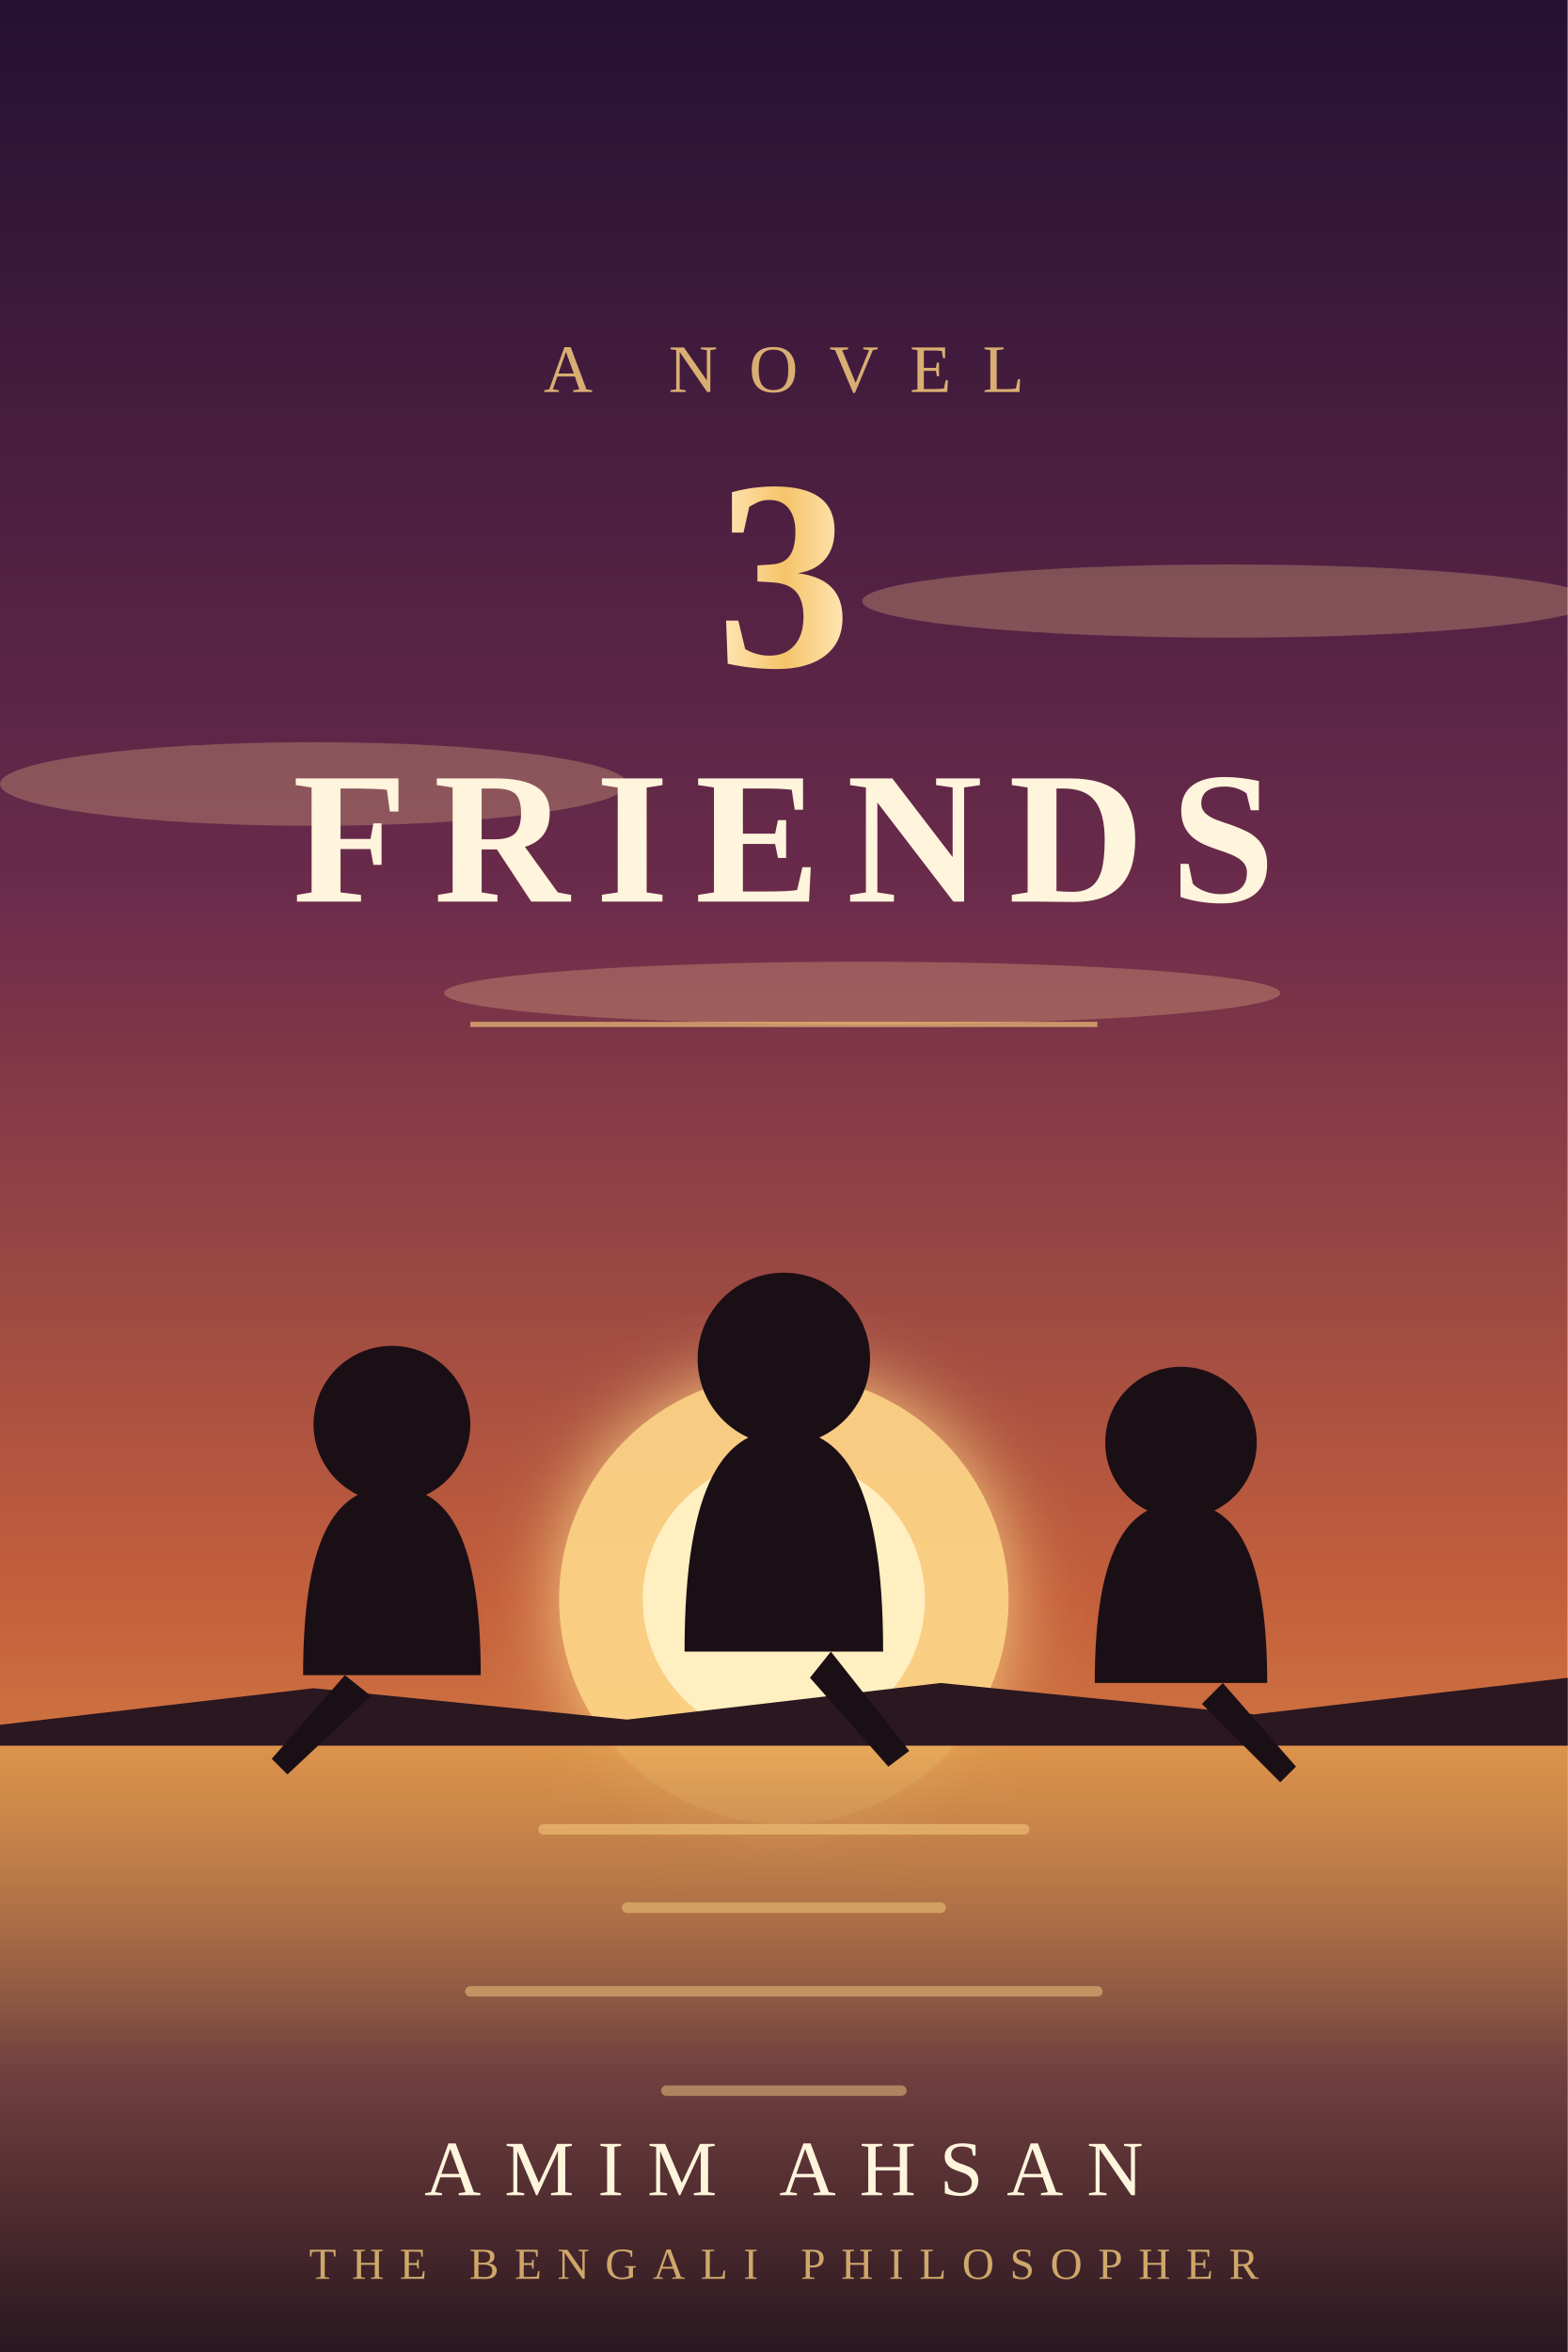
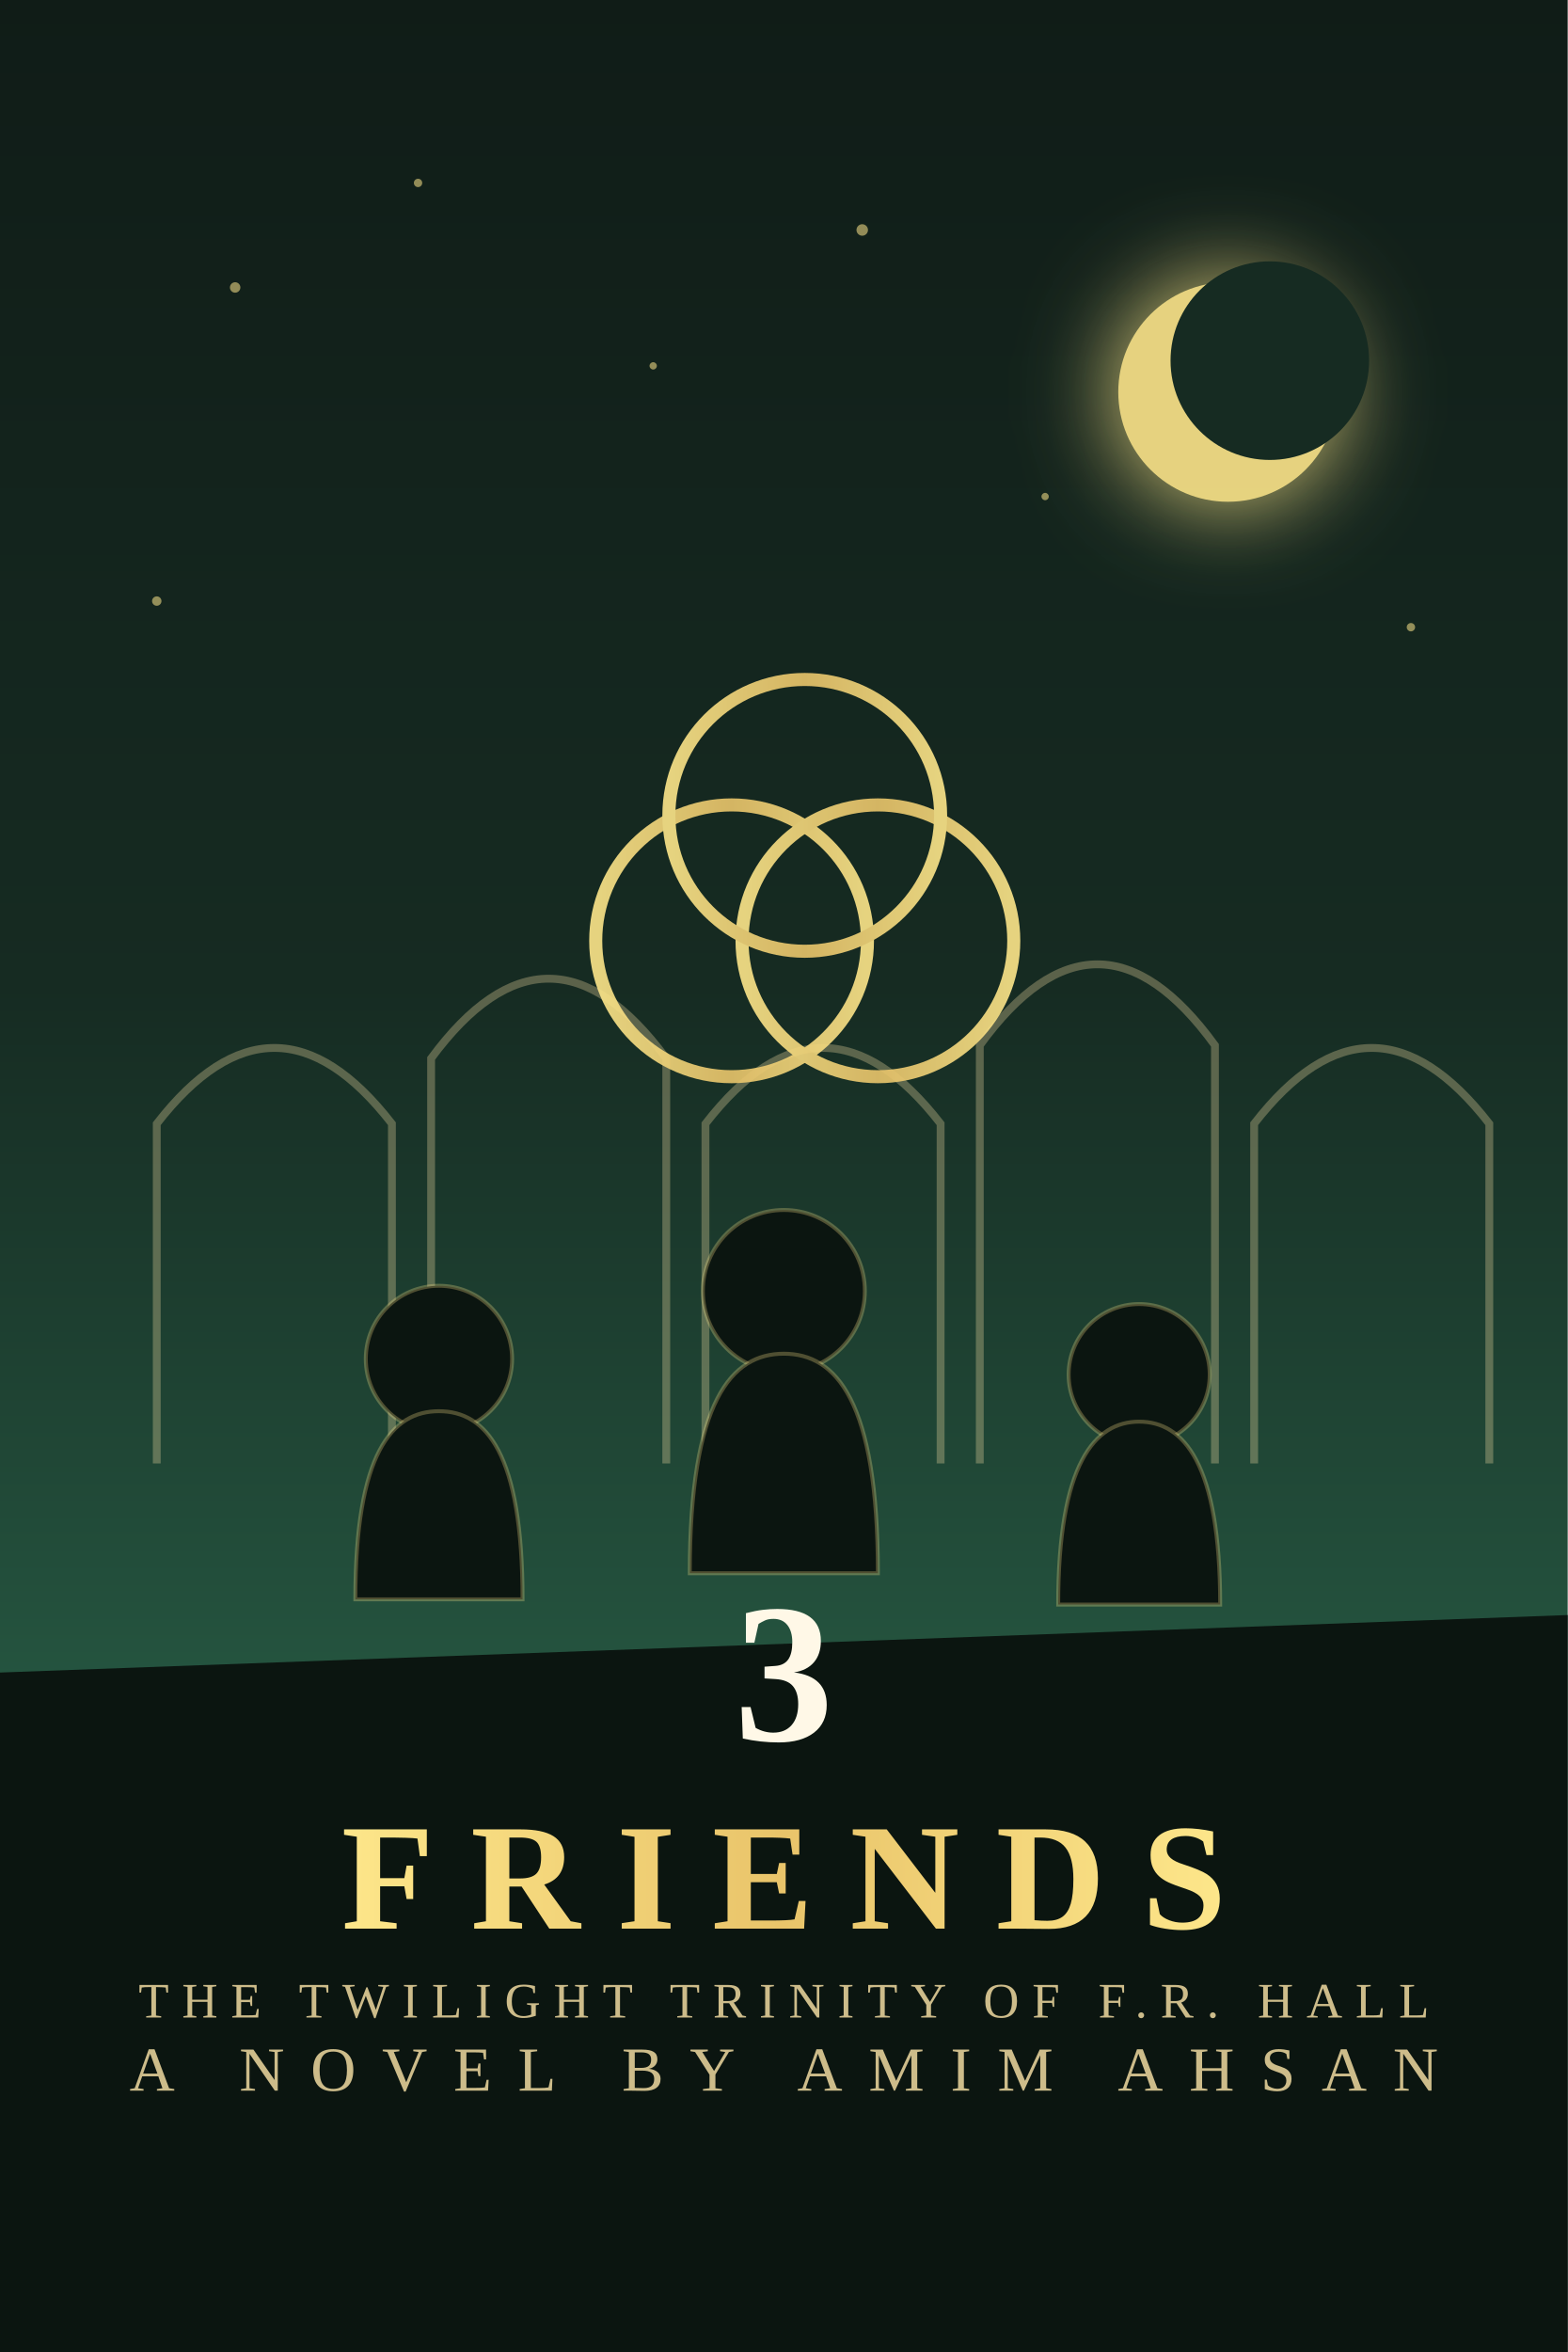
- <svg xmlns="http://www.w3.org/2000/svg" viewBox="0 0 600 900" width="600" height="900" role="img" aria-label="3 Friends book cover — three friends sitting together at dusk">
+ <svg xmlns="http://www.w3.org/2000/svg" viewBox="0 0 600 900" width="600" height="900" role="img" aria-label="3 Friends book cover — three friends before Curzon Hall at twilight">
  <defs>
-     <linearGradient id="sky" x1="0" y1="0" x2="0" y2="1">
-       <stop offset="0%" stop-color="#241033" />
-       <stop offset="38%" stop-color="#6B2B4B" />
-       <stop offset="68%" stop-color="#C4603C" />
-       <stop offset="88%" stop-color="#E8A24E" />
-       <stop offset="100%" stop-color="#F3C87B" />
+     <linearGradient id="dusk" x1="0" y1="0" x2="0" y2="1">
+       <stop offset="0%" stop-color="#101C17" />
+       <stop offset="42%" stop-color="#162B22" />
+       <stop offset="74%" stop-color="#265842" />
+       <stop offset="100%" stop-color="#0E1A15" />
    </linearGradient>
-     <linearGradient id="water" x1="0" y1="0" x2="0" y2="1">
-       <stop offset="0%" stop-color="#E8A24E" stop-opacity="0.75" />
-       <stop offset="55%" stop-color="#71403F" />
-       <stop offset="100%" stop-color="#2A1720" />
+     <linearGradient id="gold" x1="0" y1="0" x2="1" y2="0">
+       <stop offset="0%" stop-color="#FDE68A" />
+       <stop offset="50%" stop-color="#E9C46A" />
+       <stop offset="100%" stop-color="#FDE68A" />
    </linearGradient>
-     <linearGradient id="title" x1="0" y1="0" x2="1" y2="0">
-       <stop offset="0%" stop-color="#FFE4B0" />
-       <stop offset="50%" stop-color="#F5C46A" />
-       <stop offset="100%" stop-color="#FFE4B0" />
-     </linearGradient>
-     <filter id="glow" x="-40%" y="-40%" width="180%" height="180%">
-       <feGaussianBlur stdDeviation="14" result="b" />
+     <filter id="halo" x="-50%" y="-50%" width="200%" height="200%">
+       <feGaussianBlur stdDeviation="18" result="b" />
      <feMerge>
        <feMergeNode in="b" />
        <feMergeNode in="SourceGraphic" />
      </feMerge>
    </filter>
  </defs>
-   <rect width="600" height="900" fill="url(#sky)" />
-   <circle cx="300" cy="612" r="86" fill="#FFD98A" opacity="0.9" filter="url(#glow)" />
-   <circle cx="300" cy="612" r="54" fill="#FFF0C4" opacity="0.95" />
-   <g fill="#F7C98C" opacity="0.28">
-     <ellipse cx="120" cy="300" rx="120" ry="16" />
-     <ellipse cx="470" cy="230" rx="140" ry="14" />
-     <ellipse cx="330" cy="380" rx="160" ry="12" />
+   <rect width="600" height="900" fill="url(#dusk)" />
+   <circle cx="470" cy="150" r="42" fill="#FDE68A" opacity="0.9" filter="url(#halo)" />
+   <circle cx="486" cy="138" r="38" fill="#162B22" />
+   <g fill="#FDE68A" opacity="0.55">
+     <circle cx="90" cy="110" r="2" />
+     <circle cx="160" cy="70" r="1.6" />
+     <circle cx="250" cy="140" r="1.4" />
+     <circle cx="330" cy="88" r="2.2" />
+     <circle cx="540" cy="240" r="1.6" />
+     <circle cx="60" cy="230" r="1.8" />
+     <circle cx="400" cy="190" r="1.4" />
  </g>
-   <rect x="0" y="660" width="600" height="240" fill="url(#water)" />
-   <g stroke="#FFD98A" stroke-opacity="0.45" stroke-width="4" stroke-linecap="round">
-     <line x1="208" y1="700" x2="392" y2="700" />
-     <line x1="240" y1="730" x2="360" y2="730" />
-     <line x1="180" y1="762" x2="420" y2="762" />
-     <line x1="255" y1="800" x2="345" y2="800" />
+   <g fill="none" stroke="#EFD9A0" stroke-width="3" opacity="0.32">
+     <path d="M60 560 L60 430 Q105 372 150 430 L150 560" />
+     <path d="M165 560 L165 405 Q210 344 255 405 L255 560" />
+     <path d="M270 560 L270 430 Q315 372 360 430 L360 560" />
+     <path d="M375 560 L375 400 Q420 338 465 400 L465 560" />
+     <path d="M480 560 L480 430 Q525 372 570 430 L570 560" />
  </g>
-   <path d="M0 660 L120 646 L240 658 L360 644 L480 656 L600 642 L600 668 L0 668 Z" fill="#2A1720" />
-   <g fill="#1B0F16">
-     <g transform="translate(150 545)">
-       <circle cx="0" cy="0" r="30" />
-       <path d="M-34 96 C-34 40 -20 24 0 24 C20 24 34 40 34 96 Z" />
-       <path d="M-18 96 L-46 128 L-40 134 L-8 104 Z" />
+   <g fill="none" stroke="url(#gold)" stroke-width="5" opacity="0.9">
+     <circle cx="280" cy="360" r="52" />
+     <circle cx="336" cy="360" r="52" />
+     <circle cx="308" cy="312" r="52" />
+   </g>
+   <path d="M0 640 L600 618 L600 900 L0 900 Z" fill="#0B1510" />
+   <g fill="#0B1510" stroke="#FDE68A" stroke-opacity="0.28" stroke-width="1.5">
+     <g transform="translate(168 520)">
+       <circle cx="0" cy="0" r="28" />
+       <path d="M-32 92 C-32 36 -18 20 0 20 C18 20 32 36 32 92 Z" />
    </g>
-     <g transform="translate(300 520)">
-       <circle cx="0" cy="0" r="33" />
-       <path d="M-38 112 C-38 46 -22 27 0 27 C22 27 38 46 38 112 Z" />
-       <path d="M18 112 L48 150 L40 156 L10 122 Z" />
+     <g transform="translate(300 494)">
+       <circle cx="0" cy="0" r="31" />
+       <path d="M-36 108 C-36 42 -20 24 0 24 C20 24 36 42 36 108 Z" />
    </g>
-     <g transform="translate(452 552)">
-       <circle cx="0" cy="0" r="29" />
-       <path d="M-33 92 C-33 38 -19 23 0 23 C19 23 33 38 33 92 Z" />
-       <path d="M16 92 L44 124 L38 130 L8 100 Z" />
+     <g transform="translate(436 526)">
+       <circle cx="0" cy="0" r="27" />
+       <path d="M-31 88 C-31 34 -17 18 0 18 C17 18 31 34 31 88 Z" />
    </g>
  </g>
  <g text-anchor="middle" font-family="Georgia, 'Times New Roman', serif">
-     <text x="300" y="150" font-size="26" letter-spacing="12" fill="#F3C87B" opacity="0.85">A NOVEL</text>
-     <text x="300" y="255" font-size="104" font-weight="700" fill="url(#title)" letter-spacing="6">3</text>
-     <text x="300" y="345" font-size="72" font-weight="700" fill="#FFF4DC" letter-spacing="10">FRIENDS</text>
-     <line x1="180" y1="392" x2="420" y2="392" stroke="#F3C87B" stroke-opacity="0.65" stroke-width="2" />
+     <text x="300" y="800" font-size="24" letter-spacing="10" fill="#EFD9A0" opacity="0.85">A NOVEL BY AMIM AHSAN</text>
  </g>
  <g text-anchor="middle" font-family="Georgia, 'Times New Roman', serif">
-     <text x="300" y="840" font-size="30" letter-spacing="9" fill="#FFF4DC">AMIM AHSAN</text>
-     <text x="300" y="872" font-size="17" letter-spacing="6" fill="#F3C87B" opacity="0.8">THE BENGALI PHILOSOPHER</text>
+     <text x="300" y="666" font-size="76" font-weight="700" fill="#FFF8E7" letter-spacing="10">3</text>
+     <text x="300" y="738" font-size="58" font-weight="700" fill="url(#gold)" letter-spacing="14">FRIENDS</text>
+     <text x="300" y="772" font-size="19" letter-spacing="5" fill="#EFD9A0" opacity="0.85">THE TWILIGHT TRINITY OF F.R. HALL</text>
  </g>
</svg>
